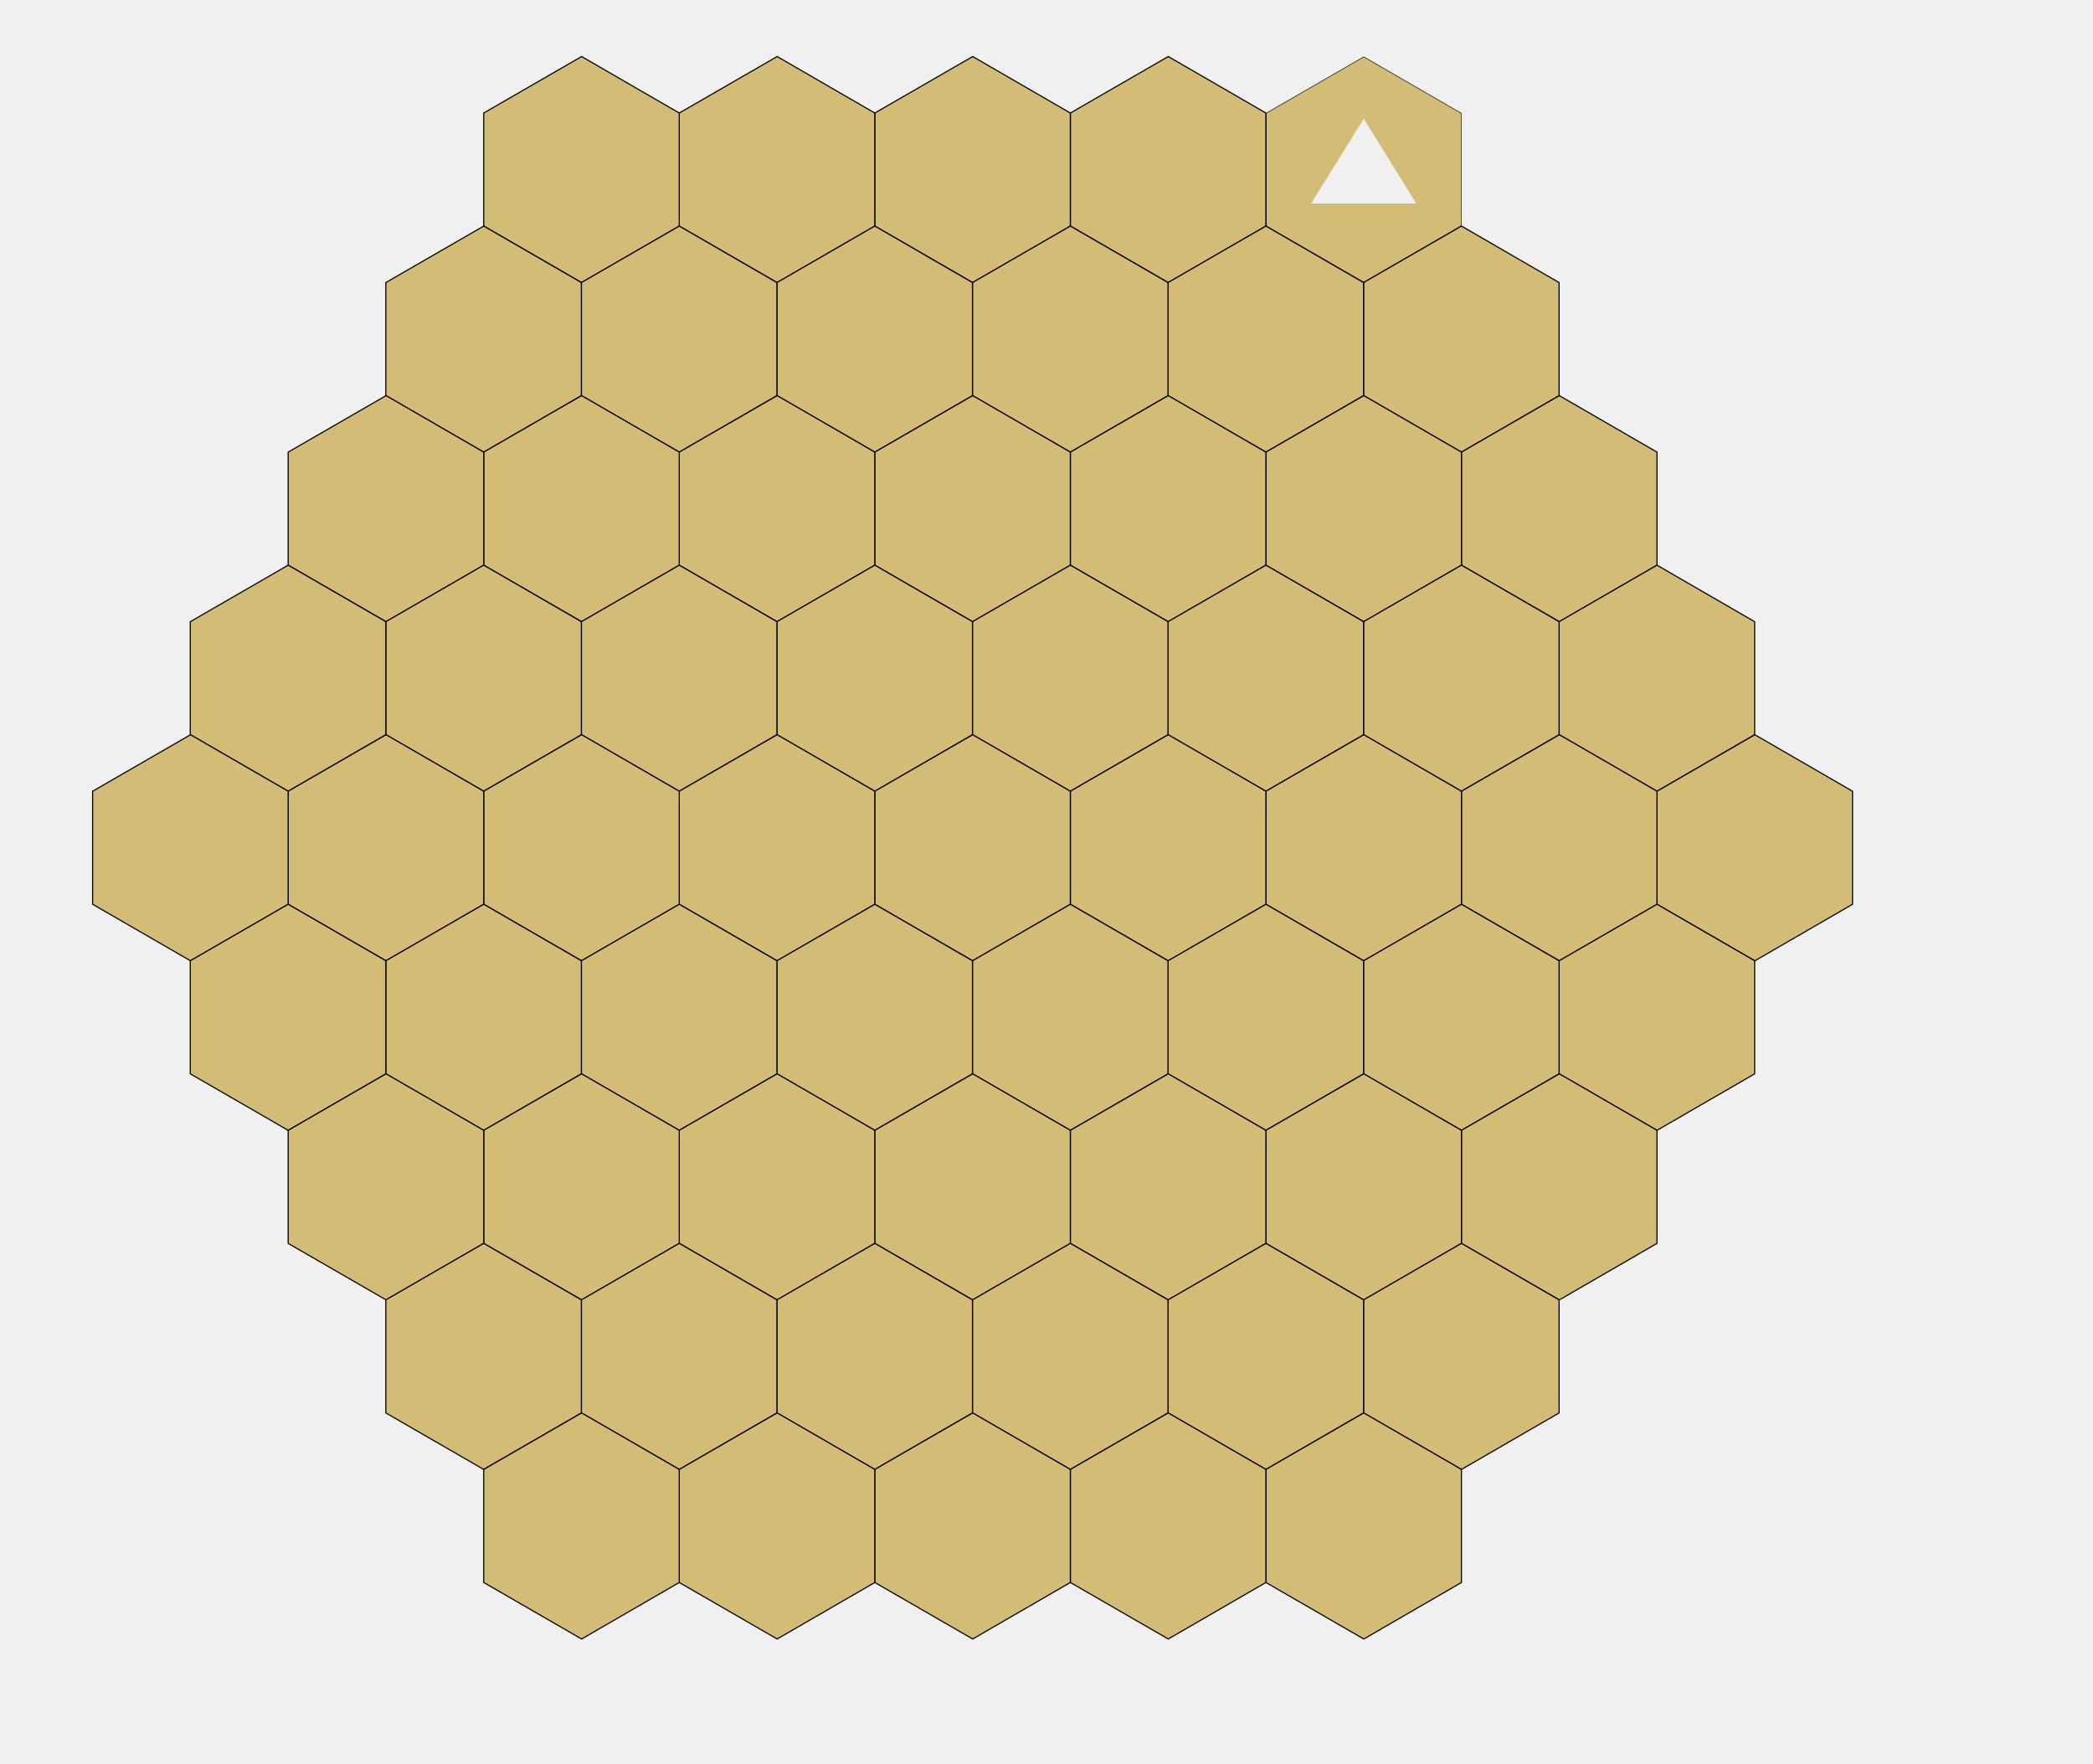
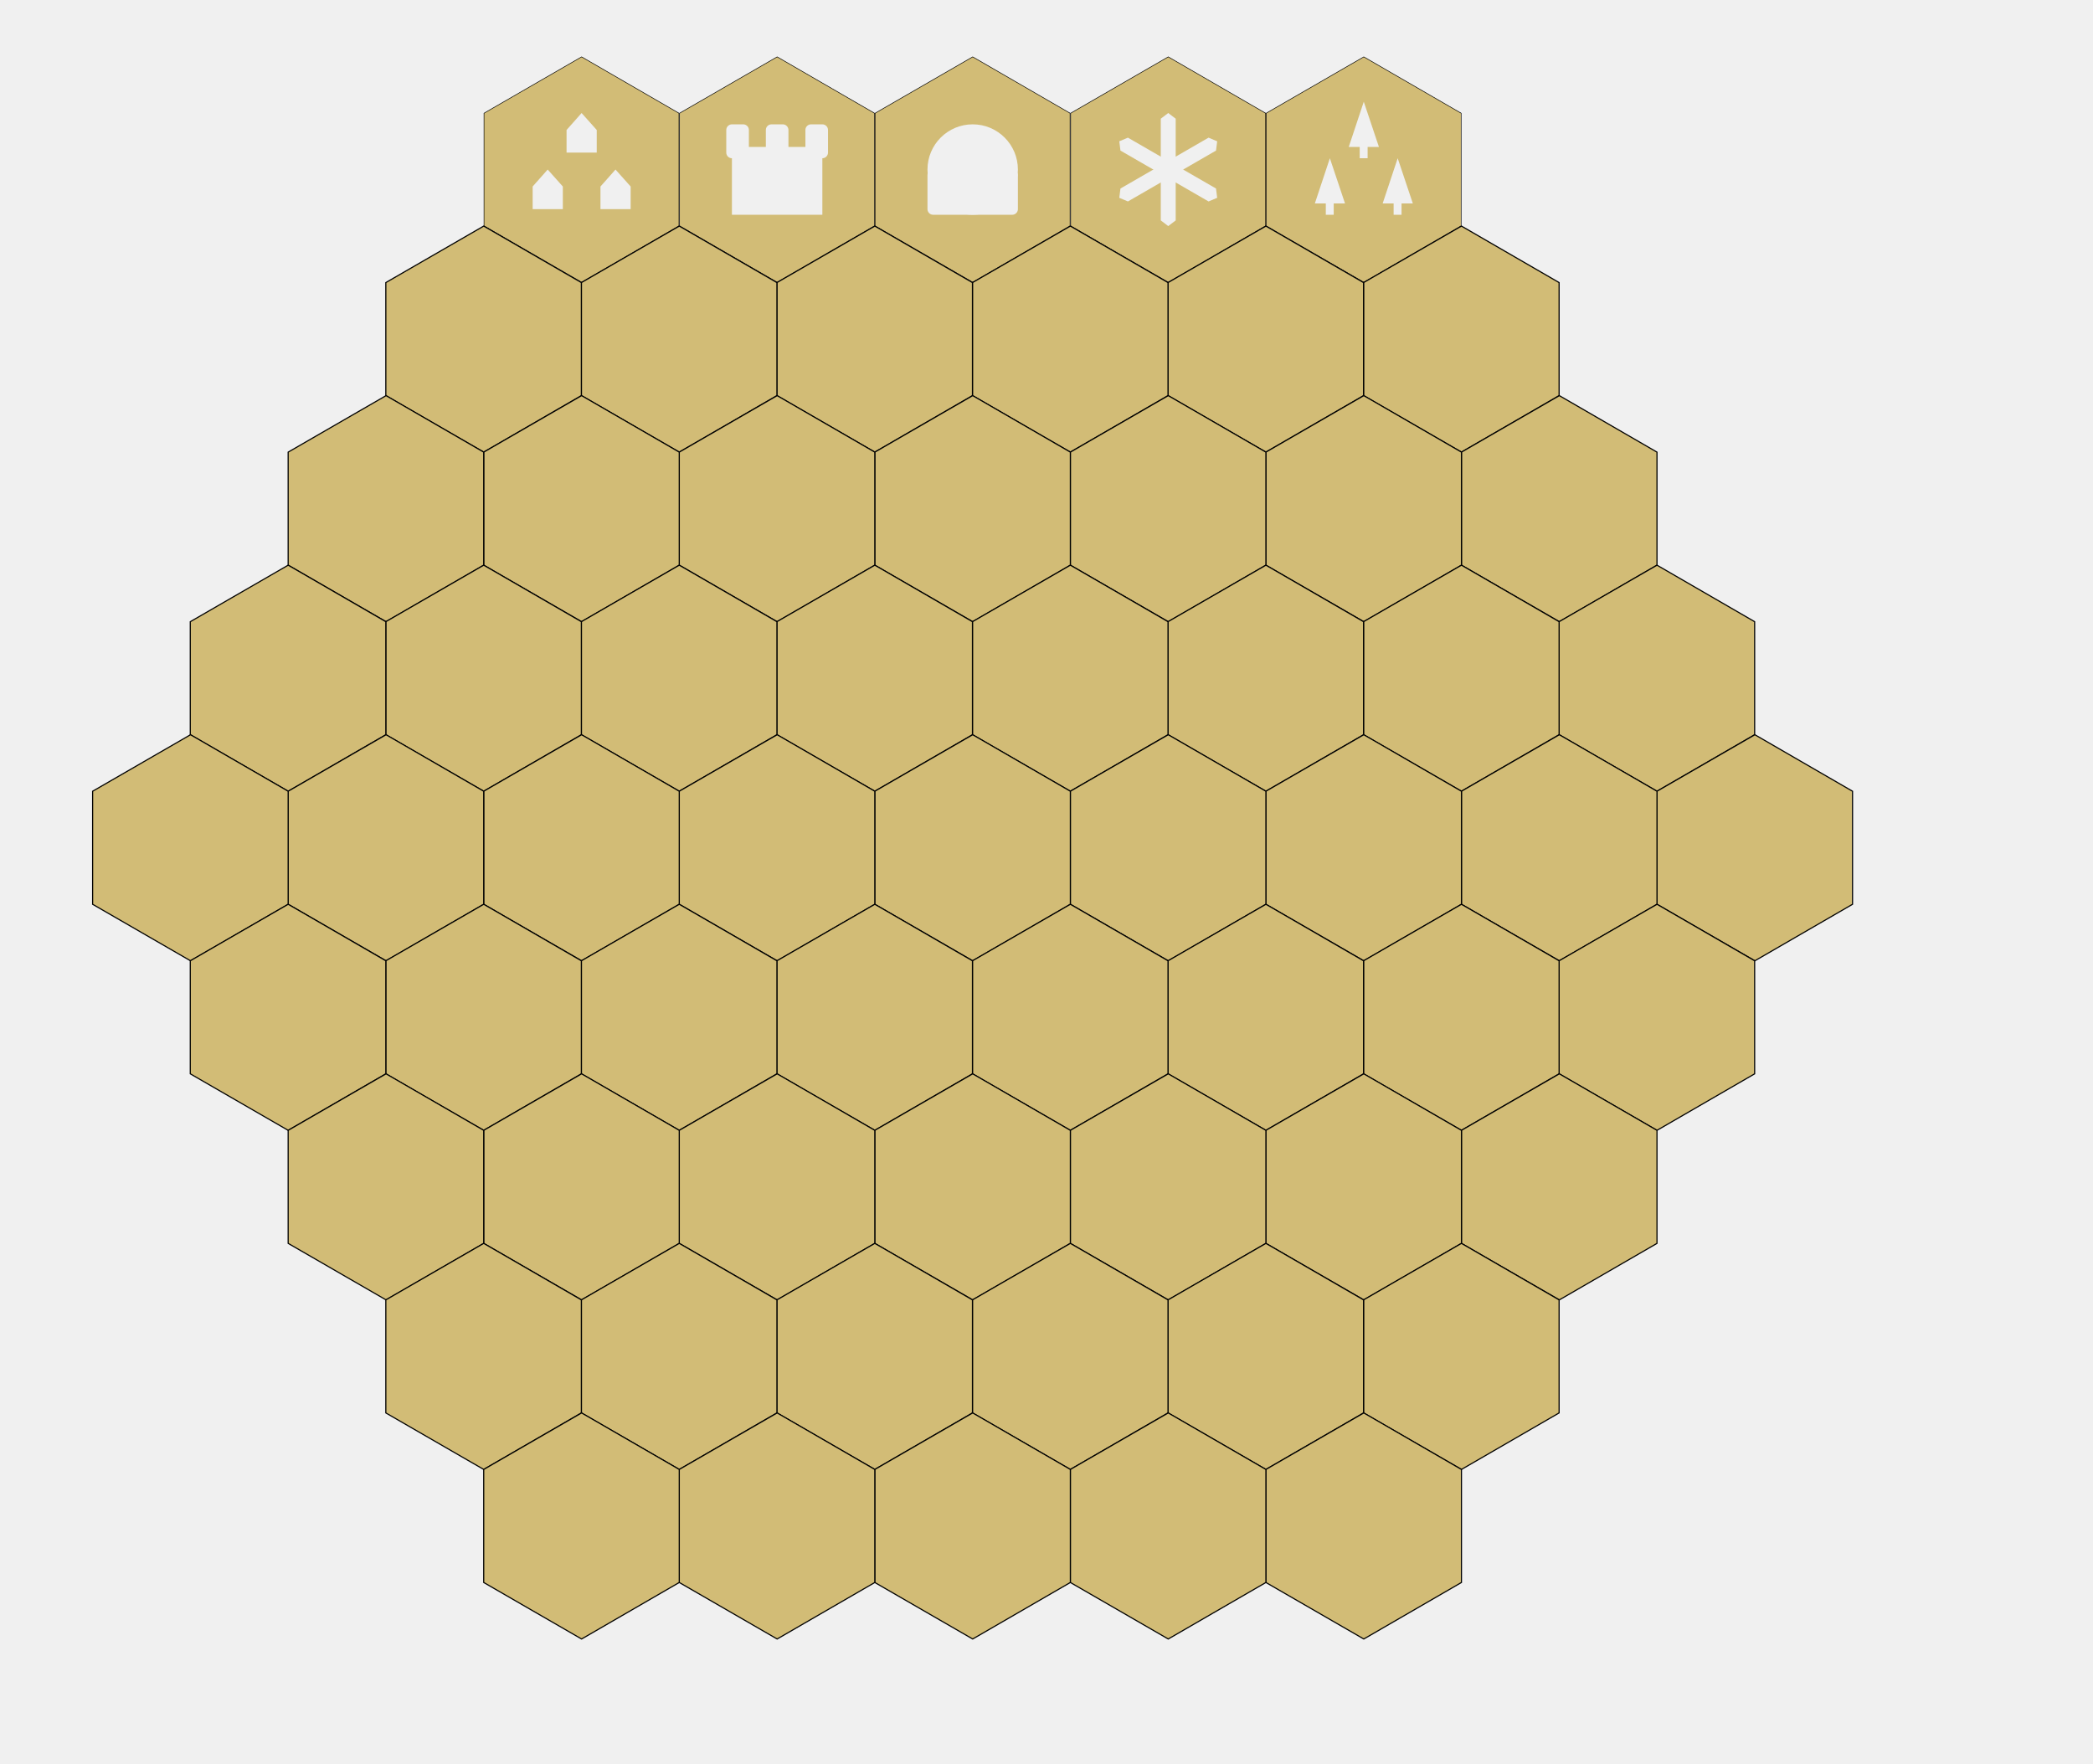
<svg xmlns="http://www.w3.org/2000/svg" id="hexagons" version="1.1" height="8.825in" width="10.475in" viewBox="60 0 1687 1560">
  <defs>
    <mask id="triangle">
      <polygon points="86.6,200 173,150 173,50 86.6,0 0,50 0,150 86.6,200" fill="white" />
-       <path d="M86.6,55 L133,130 L40,130 z" fill="black" />
+       <polygon points="86.6,55 133,130 40,130" fill="black" />
+     </mask>
+     <mask id="star">
+       <polygon points="86.6,200 173,150 173,50 86.6,0 0,50 0,150 86.6,200" fill="white" />
+       <path d="M80,55 L86.6,50 L93.2,55 L93.2,145 L86.6,150 L80,145 z" fill="black" />
+       <path d="M80,55 L86.6,50 L93.2,55 L93.2,145 L86.6,150 L80,145 z" fill="black" transform="rotate(60 86.6 100)" />
+       <path d="M80,55 L86.6,50 L93.2,55 L93.2,145 L86.6,150 L80,145 z" fill="black" transform="rotate(120 86.6 100)" />
+     </mask>
+     <mask id="squircle">
+       <polygon points="86.6,200 173,150 173,50 86.6,0 0,50 0,150 86.6,200" fill="white" />
+       <circle cx="86.6" cy="100" r="40" fill="black" />
+       <rect x="46.6" y="100" width="80" height="40" rx="5" />
+     </mask>
+     <mask id="castle">
+       <polygon points="86.6,200 173,150 173,50 86.6,0 0,50 0,150 86.6,200" fill="white" />
+       <rect x="46.6" y="80" width="80" height="60" />
+       <rect x="41.6" y="60" width="20" height="30" rx="5" />
+       <rect x="76.6" y="60" width="20" height="30" rx="5" />
+       <rect x="111.6" y="60" width="20" height="30" rx="5" />
+     </mask>
+     <mask id="houses">
+       <polygon points="86.6,200 173,150 173,50 86.6,0 0,50 0,150 86.6,200" fill="white" />
+       <polygon points="86.6,50 100,65 100,85 73.3,85, 73.3,65" fill="black" />
+       <polygon points="86.6,50 100,65 100,85 73.3,85, 73.3,65" fill="black" transform="translate(30,50)" />
+       <polygon points="86.6,50 100,65 100,85 73.3,85, 73.3,65" fill="black" transform="translate(-30,50)" />
+     </mask>
+     <mask id="trees">
+       <polygon points="86.6,200 173,150 173,50 86.6,0 0,50 0,150 86.6,200" fill="white" />
+       <polygon points="86.6,40 100,80 90,80 90,90 83,90 83,80 73.3,80" fill="black" />
+       <polygon points="86.6,40 100,80 90,80 90,90 83,90 83,80 73.3,80" fill="black" transform="translate(30,50)" />
+       <polygon points="86.6,40 100,80 90,80 90,90 83,90 83,80 73.3,80" fill="black" transform="translate(-30,50)" />
+     </mask>
+     <mask id="noop">
+       <polygon points="86.6,200 173,150 173,50 86.6,0 0,50 0,150 86.6,200" fill="white" />
    </mask>
  </defs>
  <g transform="translate(-200,-100)">
    <g style="fill:#d2bc76;cursor:pointer;">
-       <polygon points="86.6,200 173,150 173,50 86.6,0 0,50 0,150 86.6,200" stroke="black" stroke-width="1" data-column="1" transform="translate(1297.6,150)" data-row-right="7" data-edge="1" data-row="-4" data-col="0" id="h:-4:0" mask="url(#triangle)" />
-       <polygon points="86.6,200 173,150 173,50 86.6,0 0,50 0,150 86.6,200" stroke="black" stroke-width="1" data-column="1" transform="translate(1124.6,150)" data-row-right="6" data-edge="1" data-row="-4" data-col="1" id="h:-4:1" />
-       <polygon points="86.6,200 173,150 173,50 86.6,0 0,50 0,150 86.6,200" stroke="black" stroke-width="1" data-column="1" transform="translate(951.6,150)" data-row-right="5" data-edge="1" data-row="-4" data-col="2" id="h:-4:2" />
-       <polygon points="86.6,200 173,150 173,50 86.6,0 0,50 0,150 86.6,200" stroke="black" stroke-width="1" data-column="1" transform="translate(778.6,150)" data-row-right="4" data-edge="1" data-row="-4" data-col="3" id="h:-4:3" />
-       <polygon points="86.6,200 173,150 173,50 86.6,0 0,50 0,150 86.6,200" stroke="black" stroke-width="1" data-column="1" transform="translate(605.6,150)" data-row-right="3" data-edge="1" data-row="-4" data-col="4" id="h:-4:4" />
-       <polygon points="86.6,200 173,150 173,50 86.6,0 0,50 0,150 86.6,200" stroke="black" stroke-width="1" data-column="2" transform="translate(1384,300)" data-row-right="7" data-edge="1" data-row="-3" data-col="-1" id="h:-3:-1" />
-       <polygon points="86.6,200 173,150 173,50 86.6,0 0,50 0,150 86.6,200" stroke="black" stroke-width="1" data-column="2" transform="translate(1211,300)" data-row-right="6" data-edge="0" data-row="-3" data-col="0" id="h:-3:0" />
-       <polygon points="86.6,200 173,150 173,50 86.6,0 0,50 0,150 86.6,200" stroke="black" stroke-width="1" data-column="2" transform="translate(1038,300)" data-row-right="5" data-edge="0" data-row="-3" data-col="1" id="h:-3:1" />
-       <polygon points="86.6,200 173,150 173,50 86.6,0 0,50 0,150 86.6,200" stroke="black" stroke-width="1" data-column="2" transform="translate(865,300)" data-row-right="4" data-edge="0" data-row="-3" data-col="2" id="h:-3:2" />
-       <polygon points="86.6,200 173,150 173,50 86.6,0 0,50 0,150 86.6,200" stroke="black" stroke-width="1" data-column="2" transform="translate(692,300)" data-row-right="3" data-edge="0" data-row="-3" data-col="3" id="h:-3:3" />
-       <polygon points="86.6,200 173,150 173,50 86.6,0 0,50 0,150 86.6,200" stroke="black" stroke-width="1" data-column="2" transform="translate(519,300)" data-row-right="2" data-edge="1" data-row="-3" data-col="4" id="h:-3:4" />
-       <polygon points="86.6,200 173,150 173,50 86.6,0 0,50 0,150 86.6,200" stroke="black" stroke-width="1" data-column="3" transform="translate(1470.6,450)" data-row-right="7" data-edge="1" data-row="-2" data-col="-2" id="h:-2:-2" />
-       <polygon points="86.6,200 173,150 173,50 86.6,0 0,50 0,150 86.6,200" stroke="black" stroke-width="1" data-column="3" transform="translate(1297.6,450)" data-row-right="6" data-edge="0" data-row="-2" data-col="-1" id="h:-2:-1" />
-       <polygon points="86.6,200 173,150 173,50 86.6,0 0,50 0,150 86.6,200" stroke="black" stroke-width="1" data-column="3" transform="translate(1124.6,450)" data-row-right="5" data-edge="0" data-row="-2" data-col="0" id="h:-2:0" />
-       <polygon points="86.6,200 173,150 173,50 86.6,0 0,50 0,150 86.6,200" stroke="black" stroke-width="1" data-column="3" transform="translate(951.6,450)" data-row-right="4" data-edge="0" data-row="-2" data-col="1" id="h:-2:1" />
-       <polygon points="86.6,200 173,150 173,50 86.6,0 0,50 0,150 86.6,200" stroke="black" stroke-width="1" data-column="3" transform="translate(778.6,450)" data-row-right="3" data-edge="0" data-row="-2" data-col="2" id="h:-2:2" />
-       <polygon points="86.6,200 173,150 173,50 86.6,0 0,50 0,150 86.6,200" stroke="black" stroke-width="1" data-column="3" transform="translate(605.6,450)" data-row-right="2" data-edge="0" data-row="-2" data-col="3" id="h:-2:3" />
-       <polygon points="86.6,200 173,150 173,50 86.6,0 0,50 0,150 86.6,200" stroke="black" stroke-width="1" data-column="3" transform="translate(432.6,450)" data-row-right="1" data-edge="1" data-row="-2" data-col="4" id="h:-2:4" />
-       <polygon points="86.6,200 173,150 173,50 86.6,0 0,50 0,150 86.6,200" stroke="black" stroke-width="1" data-column="4" transform="translate(1557,600)" data-row-right="7" data-edge="1" data-row="-1" data-col="-3" id="h:-1:-3" />
-       <polygon points="86.6,200 173,150 173,50 86.6,0 0,50 0,150 86.6,200" stroke="black" stroke-width="1" data-column="4" transform="translate(1384,600)" data-row-right="6" data-edge="0" data-row="-1" data-col="-2" id="h:-1:-2" />
-       <polygon points="86.6,200 173,150 173,50 86.6,0 0,50 0,150 86.6,200" stroke="black" stroke-width="1" data-column="4" transform="translate(1211,600)" data-row-right="5" data-edge="0" data-row="-1" data-col="-1" id="h:-1:-1" />
-       <polygon points="86.6,200 173,150 173,50 86.6,0 0,50 0,150 86.6,200" stroke="black" stroke-width="1" data-column="4" transform="translate(1038,600)" data-row-right="4" data-edge="0" data-row="-1" data-col="0" id="h:-1:0" />
-       <polygon points="86.6,200 173,150 173,50 86.6,0 0,50 0,150 86.6,200" stroke="black" stroke-width="1" data-column="4" transform="translate(865,600)" data-row-right="3" data-edge="0" data-row="-1" data-col="1" id="h:-1:1" />
-       <polygon points="86.6,200 173,150 173,50 86.6,0 0,50 0,150 86.6,200" stroke="black" stroke-width="1" data-column="4" transform="translate(692,600)" data-row-right="2" data-edge="0" data-row="-1" data-col="2" id="h:-1:2" />
-       <polygon points="86.6,200 173,150 173,50 86.6,0 0,50 0,150 86.6,200" stroke="black" stroke-width="1" data-column="4" transform="translate(519,600)" data-row-right="1" data-edge="0" data-row="-1" data-col="3" id="h:-1:3" />
-       <polygon points="86.6,200 173,150 173,50 86.6,0 0,50 0,150 86.6,200" stroke="black" stroke-width="1" data-column="4" transform="translate(346,600)" data-row-right="0" data-edge="1" data-row="-1" data-col="4" id="h:-1:4" />
-       <polygon points="86.6,200 173,150 173,50 86.6,0 0,50 0,150 86.6,200" stroke="black" stroke-width="1" data-column="5" transform="translate(1643.6,750)" data-row-right="7" data-edge="1" data-row="0" data-col="-4" id="h:0:-4" />
-       <polygon points="86.6,200 173,150 173,50 86.6,0 0,50 0,150 86.6,200" stroke="black" stroke-width="1" data-column="5" transform="translate(1470.6,750)" data-row-right="6" data-edge="0" data-row="0" data-col="-3" id="h:0:-3" />
-       <polygon points="86.6,200 173,150 173,50 86.6,0 0,50 0,150 86.6,200" stroke="black" stroke-width="1" data-column="5" transform="translate(1297.6,750)" data-row-right="5" data-edge="0" data-row="0" data-col="-2" id="h:0:-2" />
-       <polygon points="86.6,200 173,150 173,50 86.6,0 0,50 0,150 86.6,200" stroke="black" stroke-width="1" data-column="5" transform="translate(1124.6,750)" data-row-right="4" data-edge="0" data-row="0" data-col="-1" id="h:0:-1" />
-       <polygon points="86.6,200 173,150 173,50 86.6,0 0,50 0,150 86.6,200" stroke="black" stroke-width="1" data-column="5" transform="translate(951.6,750)" data-row-right="3" data-edge="0" data-row="0" data-col="0" id="h:0:0" />
-       <polygon points="86.6,200 173,150 173,50 86.6,0 0,50 0,150 86.6,200" stroke="black" stroke-width="1" data-column="5" transform="translate(778.6,750)" data-row-right="2" data-edge="0" data-row="0" data-col="1" id="h:0:1" />
-       <polygon points="86.6,200 173,150 173,50 86.6,0 0,50 0,150 86.6,200" stroke="black" stroke-width="1" data-column="5" transform="translate(605.6,750)" data-row-right="1" data-edge="0" data-row="0" data-col="2" id="h:0:2" />
-       <polygon points="86.6,200 173,150 173,50 86.6,0 0,50 0,150 86.6,200" stroke="black" stroke-width="1" data-column="5" transform="translate(432.6,750)" data-row-right="0" data-edge="0" data-row="0" data-col="3" id="h:0:3" />
-       <polygon points="86.6,200 173,150 173,50 86.6,0 0,50 0,150 86.6,200" stroke="black" stroke-width="1" data-column="5" transform="translate(259.6,750)" data-row-right="-1" data-edge="1" data-row="0" data-col="4" id="h:0:4" />
-       <polygon points="86.6,200 173,150 173,50 86.6,0 0,50 0,150 86.6,200" stroke="black" stroke-width="1" data-column="6" transform="translate(1557,900)" data-row-right="6" data-edge="1" data-row="1" data-col="-4" id="h:1:-4" />
-       <polygon points="86.6,200 173,150 173,50 86.6,0 0,50 0,150 86.6,200" stroke="black" stroke-width="1" data-column="6" transform="translate(1384,900)" data-row-right="5" data-edge="0" data-row="1" data-col="-3" id="h:1:-3" />
-       <polygon points="86.6,200 173,150 173,50 86.6,0 0,50 0,150 86.6,200" stroke="black" stroke-width="1" data-column="6" transform="translate(1211,900)" data-row-right="4" data-edge="0" data-row="1" data-col="-2" id="h:1:-2" />
-       <polygon points="86.6,200 173,150 173,50 86.6,0 0,50 0,150 86.6,200" stroke="black" stroke-width="1" data-column="6" transform="translate(1038,900)" data-row-right="3" data-edge="0" data-row="1" data-col="-1" id="h:1:-1" />
-       <polygon points="86.6,200 173,150 173,50 86.6,0 0,50 0,150 86.6,200" stroke="black" stroke-width="1" data-column="6" transform="translate(865,900)" data-row-right="2" data-edge="0" data-row="1" data-col="0" id="h:1:0" />
-       <polygon points="86.6,200 173,150 173,50 86.6,0 0,50 0,150 86.6,200" stroke="black" stroke-width="1" data-column="6" transform="translate(692,900)" data-row-right="1" data-edge="0" data-row="1" data-col="1" id="h:1:1" />
-       <polygon points="86.6,200 173,150 173,50 86.6,0 0,50 0,150 86.6,200" stroke="black" stroke-width="1" data-column="6" transform="translate(519,900)" data-row-right="0" data-edge="0" data-row="1" data-col="2" id="h:1:2" />
-       <polygon points="86.6,200 173,150 173,50 86.6,0 0,50 0,150 86.6,200" stroke="black" stroke-width="1" data-column="6" transform="translate(346,900)" data-row-right="-1" data-edge="1" data-row="1" data-col="3" id="h:1:3" />
-       <polygon points="86.6,200 173,150 173,50 86.6,0 0,50 0,150 86.6,200" stroke="black" stroke-width="1" data-column="7" transform="translate(1470.6,1050)" data-row-right="5" data-edge="1" data-row="2" data-col="-4" id="h:2:-4" />
-       <polygon points="86.6,200 173,150 173,50 86.6,0 0,50 0,150 86.6,200" stroke="black" stroke-width="1" data-column="7" transform="translate(1297.6,1050)" data-row-right="4" data-edge="0" data-row="2" data-col="-3" id="h:2:-3" />
-       <polygon points="86.6,200 173,150 173,50 86.6,0 0,50 0,150 86.6,200" stroke="black" stroke-width="1" data-column="7" transform="translate(1124.6,1050)" data-row-right="3" data-edge="0" data-row="2" data-col="-2" id="h:2:-2" />
-       <polygon points="86.6,200 173,150 173,50 86.6,0 0,50 0,150 86.6,200" stroke="black" stroke-width="1" data-column="7" transform="translate(951.6,1050)" data-row-right="2" data-edge="0" data-row="2" data-col="-1" id="h:2:-1" />
-       <polygon points="86.6,200 173,150 173,50 86.6,0 0,50 0,150 86.6,200" stroke="black" stroke-width="1" data-column="7" transform="translate(778.6,1050)" data-row-right="1" data-edge="0" data-row="2" data-col="0" id="h:2:0" />
-       <polygon points="86.6,200 173,150 173,50 86.6,0 0,50 0,150 86.6,200" stroke="black" stroke-width="1" data-column="7" transform="translate(605.6,1050)" data-row-right="0" data-edge="0" data-row="2" data-col="1" id="h:2:1" />
-       <polygon points="86.6,200 173,150 173,50 86.6,0 0,50 0,150 86.6,200" stroke="black" stroke-width="1" data-column="7" transform="translate(432.6,1050)" data-row-right="-1" data-edge="1" data-row="2" data-col="2" id="h:2:2" />
-       <polygon points="86.6,200 173,150 173,50 86.6,0 0,50 0,150 86.6,200" stroke="black" stroke-width="1" data-column="8" transform="translate(1384,1200)" data-row-right="4" data-edge="1" data-row="3" data-col="-4" id="h:3:-4" />
-       <polygon points="86.6,200 173,150 173,50 86.6,0 0,50 0,150 86.6,200" stroke="black" stroke-width="1" data-column="8" transform="translate(1211,1200)" data-row-right="3" data-edge="0" data-row="3" data-col="-3" id="h:3:-3" />
-       <polygon points="86.6,200 173,150 173,50 86.6,0 0,50 0,150 86.6,200" stroke="black" stroke-width="1" data-column="8" transform="translate(1038,1200)" data-row-right="2" data-edge="0" data-row="3" data-col="-2" id="h:3:-2" />
-       <polygon points="86.6,200 173,150 173,50 86.6,0 0,50 0,150 86.6,200" stroke="black" stroke-width="1" data-column="8" transform="translate(865,1200)" data-row-right="1" data-edge="0" data-row="3" data-col="-1" id="h:3:-1" />
-       <polygon points="86.6,200 173,150 173,50 86.6,0 0,50 0,150 86.6,200" stroke="black" stroke-width="1" data-column="8" transform="translate(692,1200)" data-row-right="0" data-edge="0" data-row="3" data-col="0" id="h:3:0" />
-       <polygon points="86.6,200 173,150 173,50 86.6,0 0,50 0,150 86.6,200" stroke="black" stroke-width="1" data-column="8" transform="translate(519,1200)" data-row-right="-1" data-edge="1" data-row="3" data-col="1" id="h:3:1" />
-       <polygon points="86.6,200 173,150 173,50 86.6,0 0,50 0,150 86.6,200" stroke="black" stroke-width="1" data-column="9" transform="translate(1297.6,1350)" data-row-right="3" data-edge="1" data-row="4" data-col="-4" id="h:4:-4" />
-       <polygon points="86.6,200 173,150 173,50 86.6,0 0,50 0,150 86.6,200" stroke="black" stroke-width="1" data-column="9" transform="translate(1124.6,1350)" data-row-right="2" data-edge="1" data-row="4" data-col="-3" id="h:4:-3" />
-       <polygon points="86.6,200 173,150 173,50 86.6,0 0,50 0,150 86.6,200" stroke="black" stroke-width="1" data-column="9" transform="translate(951.6,1350)" data-row-right="1" data-edge="1" data-row="4" data-col="-2" id="h:4:-2" />
-       <polygon points="86.6,200 173,150 173,50 86.6,0 0,50 0,150 86.6,200" stroke="black" stroke-width="1" data-column="9" transform="translate(778.6,1350)" data-row-right="0" data-edge="1" data-row="4" data-col="-1" id="h:4:-1" />
-       <polygon points="86.6,200 173,150 173,50 86.6,0 0,50 0,150 86.6,200" stroke="black" stroke-width="1" data-column="9" transform="translate(605.6,1350)" data-row-right="-1" data-edge="1" data-row="4" data-col="0" id="h:4:0" />
+       <polygon points="86.6,200 173,150 173,50 86.6,0 0,50 0,150 86.6,200" stroke="black" stroke-width="1" transform="translate(1297.6,150)" data-edge="1" data-row="-4" data-col="0" id="h:-4:0" mask="url(#trees)" />
+       <polygon points="86.6,200 173,150 173,50 86.6,0 0,50 0,150 86.6,200" stroke="black" stroke-width="1" transform="translate(1124.6,150)" data-edge="1" data-row="-4" data-col="1" id="h:-4:1" mask="url(#star)" />
+       <polygon points="86.6,200 173,150 173,50 86.6,0 0,50 0,150 86.6,200" stroke="black" stroke-width="1" transform="translate(951.6,150)" data-edge="1" data-row="-4" data-col="2" id="h:-4:2" mask="url(#squircle)" />
+       <polygon points="86.6,200 173,150 173,50 86.6,0 0,50 0,150 86.6,200" stroke="black" stroke-width="1" transform="translate(778.6,150)" data-edge="1" data-row="-4" data-col="3" id="h:-4:3" mask="url(#castle)" />
+       <polygon points="86.6,200 173,150 173,50 86.6,0 0,50 0,150 86.6,200" stroke="black" stroke-width="1" transform="translate(605.6,150)" data-edge="1" data-row="-4" data-col="4" id="h:-4:4" mask="url(#houses)" />
+       <polygon points="86.6,200 173,150 173,50 86.6,0 0,50 0,150 86.6,200" stroke="black" stroke-width="1" transform="translate(1384,300)" data-edge="1" data-row="-3" data-col="-1" id="h:-3:-1" />
+       <polygon points="86.6,200 173,150 173,50 86.6,0 0,50 0,150 86.6,200" stroke="black" stroke-width="1" transform="translate(1211,300)" data-edge="0" data-row="-3" data-col="0" id="h:-3:0" />
+       <polygon points="86.6,200 173,150 173,50 86.6,0 0,50 0,150 86.6,200" stroke="black" stroke-width="1" transform="translate(1038,300)" data-edge="0" data-row="-3" data-col="1" id="h:-3:1" />
+       <polygon points="86.6,200 173,150 173,50 86.6,0 0,50 0,150 86.6,200" stroke="black" stroke-width="1" transform="translate(865,300)" data-edge="0" data-row="-3" data-col="2" id="h:-3:2" />
+       <polygon points="86.6,200 173,150 173,50 86.6,0 0,50 0,150 86.6,200" stroke="black" stroke-width="1" transform="translate(692,300)" data-edge="0" data-row="-3" data-col="3" id="h:-3:3" />
+       <polygon points="86.6,200 173,150 173,50 86.6,0 0,50 0,150 86.6,200" stroke="black" stroke-width="1" transform="translate(519,300)" data-edge="1" data-row="-3" data-col="4" id="h:-3:4" />
+       <polygon points="86.6,200 173,150 173,50 86.6,0 0,50 0,150 86.6,200" stroke="black" stroke-width="1" transform="translate(1470.6,450)" data-edge="1" data-row="-2" data-col="-2" id="h:-2:-2" />
+       <polygon points="86.6,200 173,150 173,50 86.6,0 0,50 0,150 86.6,200" stroke="black" stroke-width="1" transform="translate(1297.6,450)" data-edge="0" data-row="-2" data-col="-1" id="h:-2:-1" />
+       <polygon points="86.6,200 173,150 173,50 86.6,0 0,50 0,150 86.6,200" stroke="black" stroke-width="1" transform="translate(1124.6,450)" data-edge="0" data-row="-2" data-col="0" id="h:-2:0" />
+       <polygon points="86.6,200 173,150 173,50 86.6,0 0,50 0,150 86.6,200" stroke="black" stroke-width="1" transform="translate(951.6,450)" data-edge="0" data-row="-2" data-col="1" id="h:-2:1" />
+       <polygon points="86.6,200 173,150 173,50 86.6,0 0,50 0,150 86.6,200" stroke="black" stroke-width="1" transform="translate(778.6,450)" data-edge="0" data-row="-2" data-col="2" id="h:-2:2" />
+       <polygon points="86.6,200 173,150 173,50 86.6,0 0,50 0,150 86.6,200" stroke="black" stroke-width="1" transform="translate(605.6,450)" data-edge="0" data-row="-2" data-col="3" id="h:-2:3" />
+       <polygon points="86.6,200 173,150 173,50 86.6,0 0,50 0,150 86.6,200" stroke="black" stroke-width="1" transform="translate(432.6,450)" data-edge="1" data-row="-2" data-col="4" id="h:-2:4" />
+       <polygon points="86.6,200 173,150 173,50 86.6,0 0,50 0,150 86.6,200" stroke="black" stroke-width="1" transform="translate(1557,600)" data-edge="1" data-row="-1" data-col="-3" id="h:-1:-3" />
+       <polygon points="86.6,200 173,150 173,50 86.6,0 0,50 0,150 86.6,200" stroke="black" stroke-width="1" transform="translate(1384,600)" data-edge="0" data-row="-1" data-col="-2" id="h:-1:-2" />
+       <polygon points="86.6,200 173,150 173,50 86.6,0 0,50 0,150 86.6,200" stroke="black" stroke-width="1" transform="translate(1211,600)" data-edge="0" data-row="-1" data-col="-1" id="h:-1:-1" />
+       <polygon points="86.6,200 173,150 173,50 86.6,0 0,50 0,150 86.6,200" stroke="black" stroke-width="1" transform="translate(1038,600)" data-edge="0" data-row="-1" data-col="0" id="h:-1:0" />
+       <polygon points="86.6,200 173,150 173,50 86.6,0 0,50 0,150 86.6,200" stroke="black" stroke-width="1" transform="translate(865,600)" data-edge="0" data-row="-1" data-col="1" id="h:-1:1" />
+       <polygon points="86.6,200 173,150 173,50 86.6,0 0,50 0,150 86.6,200" stroke="black" stroke-width="1" transform="translate(692,600)" data-edge="0" data-row="-1" data-col="2" id="h:-1:2" />
+       <polygon points="86.6,200 173,150 173,50 86.6,0 0,50 0,150 86.6,200" stroke="black" stroke-width="1" transform="translate(519,600)" data-edge="0" data-row="-1" data-col="3" id="h:-1:3" />
+       <polygon points="86.6,200 173,150 173,50 86.6,0 0,50 0,150 86.6,200" stroke="black" stroke-width="1" transform="translate(346,600)" data-edge="1" data-row="-1" data-col="4" id="h:-1:4" />
+       <polygon points="86.6,200 173,150 173,50 86.6,0 0,50 0,150 86.6,200" stroke="black" stroke-width="1" transform="translate(1643.6,750)" data-edge="1" data-row="0" data-col="-4" id="h:0:-4" />
+       <polygon points="86.6,200 173,150 173,50 86.6,0 0,50 0,150 86.6,200" stroke="black" stroke-width="1" transform="translate(1470.6,750)" data-edge="0" data-row="0" data-col="-3" id="h:0:-3" />
+       <polygon points="86.6,200 173,150 173,50 86.6,0 0,50 0,150 86.6,200" stroke="black" stroke-width="1" transform="translate(1297.6,750)" data-edge="0" data-row="0" data-col="-2" id="h:0:-2" />
+       <polygon points="86.6,200 173,150 173,50 86.6,0 0,50 0,150 86.6,200" stroke="black" stroke-width="1" transform="translate(1124.6,750)" data-edge="0" data-row="0" data-col="-1" id="h:0:-1" />
+       <polygon points="86.6,200 173,150 173,50 86.6,0 0,50 0,150 86.6,200" stroke="black" stroke-width="1" transform="translate(951.6,750)" data-edge="0" data-row="0" data-col="0" id="h:0:0" />
+       <polygon points="86.6,200 173,150 173,50 86.6,0 0,50 0,150 86.6,200" stroke="black" stroke-width="1" transform="translate(778.6,750)" data-edge="0" data-row="0" data-col="1" id="h:0:1" />
+       <polygon points="86.6,200 173,150 173,50 86.6,0 0,50 0,150 86.6,200" stroke="black" stroke-width="1" transform="translate(605.6,750)" data-edge="0" data-row="0" data-col="2" id="h:0:2" />
+       <polygon points="86.6,200 173,150 173,50 86.6,0 0,50 0,150 86.6,200" stroke="black" stroke-width="1" transform="translate(432.6,750)" data-edge="0" data-row="0" data-col="3" id="h:0:3" />
+       <polygon points="86.6,200 173,150 173,50 86.6,0 0,50 0,150 86.6,200" stroke="black" stroke-width="1" transform="translate(259.6,750)" data-edge="1" data-row="0" data-col="4" id="h:0:4" />
+       <polygon points="86.6,200 173,150 173,50 86.6,0 0,50 0,150 86.6,200" stroke="black" stroke-width="1" transform="translate(1557,900)" data-edge="1" data-row="1" data-col="-4" id="h:1:-4" />
+       <polygon points="86.6,200 173,150 173,50 86.6,0 0,50 0,150 86.6,200" stroke="black" stroke-width="1" transform="translate(1384,900)" data-edge="0" data-row="1" data-col="-3" id="h:1:-3" />
+       <polygon points="86.6,200 173,150 173,50 86.6,0 0,50 0,150 86.6,200" stroke="black" stroke-width="1" transform="translate(1211,900)" data-edge="0" data-row="1" data-col="-2" id="h:1:-2" />
+       <polygon points="86.6,200 173,150 173,50 86.6,0 0,50 0,150 86.6,200" stroke="black" stroke-width="1" transform="translate(1038,900)" data-edge="0" data-row="1" data-col="-1" id="h:1:-1" />
+       <polygon points="86.6,200 173,150 173,50 86.6,0 0,50 0,150 86.6,200" stroke="black" stroke-width="1" transform="translate(865,900)" data-edge="0" data-row="1" data-col="0" id="h:1:0" />
+       <polygon points="86.6,200 173,150 173,50 86.6,0 0,50 0,150 86.6,200" stroke="black" stroke-width="1" transform="translate(692,900)" data-edge="0" data-row="1" data-col="1" id="h:1:1" />
+       <polygon points="86.6,200 173,150 173,50 86.6,0 0,50 0,150 86.6,200" stroke="black" stroke-width="1" transform="translate(519,900)" data-edge="0" data-row="1" data-col="2" id="h:1:2" />
+       <polygon points="86.6,200 173,150 173,50 86.6,0 0,50 0,150 86.6,200" stroke="black" stroke-width="1" transform="translate(346,900)" data-edge="1" data-row="1" data-col="3" id="h:1:3" />
+       <polygon points="86.6,200 173,150 173,50 86.6,0 0,50 0,150 86.6,200" stroke="black" stroke-width="1" transform="translate(1470.6,1050)" data-edge="1" data-row="2" data-col="-4" id="h:2:-4" />
+       <polygon points="86.6,200 173,150 173,50 86.6,0 0,50 0,150 86.6,200" stroke="black" stroke-width="1" transform="translate(1297.6,1050)" data-edge="0" data-row="2" data-col="-3" id="h:2:-3" />
+       <polygon points="86.6,200 173,150 173,50 86.6,0 0,50 0,150 86.6,200" stroke="black" stroke-width="1" transform="translate(1124.6,1050)" data-edge="0" data-row="2" data-col="-2" id="h:2:-2" />
+       <polygon points="86.6,200 173,150 173,50 86.6,0 0,50 0,150 86.6,200" stroke="black" stroke-width="1" transform="translate(951.6,1050)" data-edge="0" data-row="2" data-col="-1" id="h:2:-1" />
+       <polygon points="86.6,200 173,150 173,50 86.6,0 0,50 0,150 86.6,200" stroke="black" stroke-width="1" transform="translate(778.6,1050)" data-edge="0" data-row="2" data-col="0" id="h:2:0" />
+       <polygon points="86.6,200 173,150 173,50 86.6,0 0,50 0,150 86.6,200" stroke="black" stroke-width="1" transform="translate(605.6,1050)" data-edge="0" data-row="2" data-col="1" id="h:2:1" />
+       <polygon points="86.6,200 173,150 173,50 86.6,0 0,50 0,150 86.6,200" stroke="black" stroke-width="1" transform="translate(432.6,1050)" data-edge="1" data-row="2" data-col="2" id="h:2:2" />
+       <polygon points="86.6,200 173,150 173,50 86.6,0 0,50 0,150 86.6,200" stroke="black" stroke-width="1" transform="translate(1384,1200)" data-edge="1" data-row="3" data-col="-4" id="h:3:-4" />
+       <polygon points="86.6,200 173,150 173,50 86.6,0 0,50 0,150 86.6,200" stroke="black" stroke-width="1" transform="translate(1211,1200)" data-edge="0" data-row="3" data-col="-3" id="h:3:-3" />
+       <polygon points="86.6,200 173,150 173,50 86.6,0 0,50 0,150 86.6,200" stroke="black" stroke-width="1" transform="translate(1038,1200)" data-edge="0" data-row="3" data-col="-2" id="h:3:-2" />
+       <polygon points="86.6,200 173,150 173,50 86.6,0 0,50 0,150 86.6,200" stroke="black" stroke-width="1" transform="translate(865,1200)" data-edge="0" data-row="3" data-col="-1" id="h:3:-1" />
+       <polygon points="86.6,200 173,150 173,50 86.6,0 0,50 0,150 86.6,200" stroke="black" stroke-width="1" transform="translate(692,1200)" data-edge="0" data-row="3" data-col="0" id="h:3:0" />
+       <polygon points="86.6,200 173,150 173,50 86.6,0 0,50 0,150 86.6,200" stroke="black" stroke-width="1" transform="translate(519,1200)" data-edge="1" data-row="3" data-col="1" id="h:3:1" />
+       <polygon points="86.6,200 173,150 173,50 86.6,0 0,50 0,150 86.6,200" stroke="black" stroke-width="1" transform="translate(1297.6,1350)" data-edge="1" data-row="4" data-col="-4" id="h:4:-4" />
+       <polygon points="86.6,200 173,150 173,50 86.6,0 0,50 0,150 86.6,200" stroke="black" stroke-width="1" transform="translate(1124.6,1350)" data-edge="1" data-row="4" data-col="-3" id="h:4:-3" />
+       <polygon points="86.6,200 173,150 173,50 86.6,0 0,50 0,150 86.6,200" stroke="black" stroke-width="1" transform="translate(951.6,1350)" data-edge="1" data-row="4" data-col="-2" id="h:4:-2" />
+       <polygon points="86.6,200 173,150 173,50 86.6,0 0,50 0,150 86.6,200" stroke="black" stroke-width="1" transform="translate(778.6,1350)" data-edge="1" data-row="4" data-col="-1" id="h:4:-1" />
+       <polygon points="86.6,200 173,150 173,50 86.6,0 0,50 0,150 86.6,200" stroke="black" stroke-width="1" transform="translate(605.6,1350)" data-edge="1" data-row="4" data-col="0" id="h:4:0" />
    </g>
  </g>
</svg>
